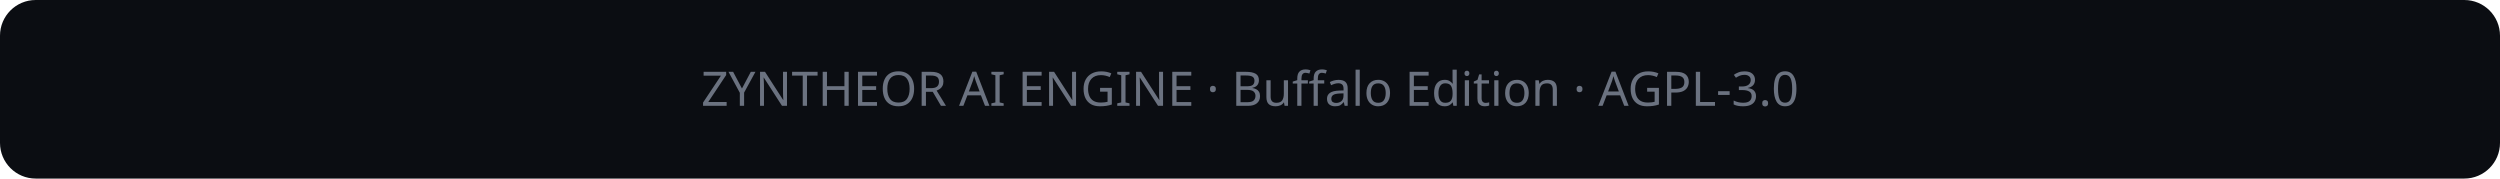
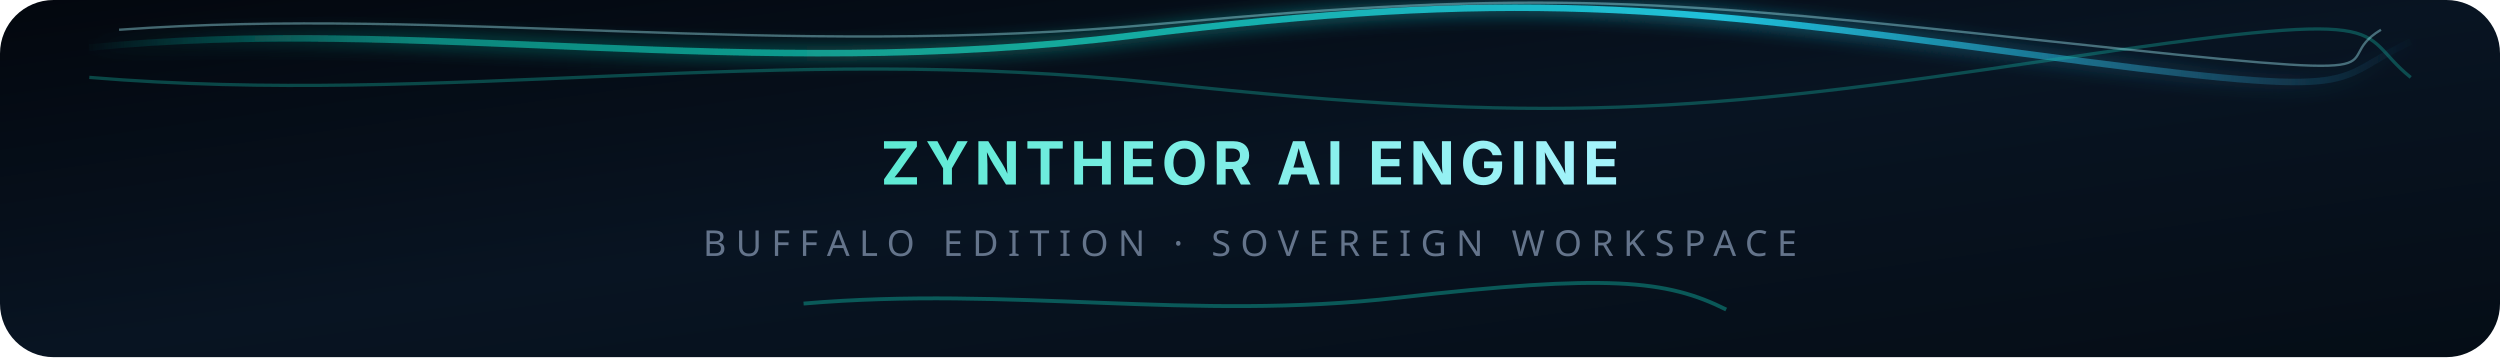
- <svg xmlns="http://www.w3.org/2000/svg" width="840" height="60" viewBox="0 0 840 60">
-   <rect width="840" height="60" rx="12" fill="#0b0d12" />
-   <text x="50%" y="50%" dominant-baseline="middle" text-anchor="middle" font-family="system-ui" font-size="16" fill="#6b7280">ZYNTHEOR AI ENGINE · Buffalo Edition · AGPL-3.0</text>
+ <svg xmlns="http://www.w3.org/2000/svg" viewBox="0 0 840 120" width="840" height="120" role="img" aria-label="ZYNTHEOR AI ENGINE · Buffalo Edition">
+   <defs>
+     <linearGradient id="fbg" x1="0%" y1="0%" x2="100%" y2="100%">
+       <stop offset="0%" stop-color="#03070E" />
+       <stop offset="50%" stop-color="#081422" />
+       <stop offset="100%" stop-color="#050D16" />
+     </linearGradient>
+     <linearGradient id="fline" x1="0%" y1="0%" x2="100%" y2="0%">
+       <stop offset="0%" stop-color="#0D9488" stop-opacity="0" />
+       <stop offset="15%" stop-color="#0D9488" />
+       <stop offset="40%" stop-color="#14B8A6" />
+       <stop offset="70%" stop-color="#22D3EE" />
+       <stop offset="100%" stop-color="#38BDF8" stop-opacity="0" />
+     </linearGradient>
+     <linearGradient id="ftitle" x1="0%" y1="0%" x2="100%" y2="0%">
+       <stop offset="0%" stop-color="#5EEAD4" />
+       <stop offset="100%" stop-color="#A5F3FC" />
+     </linearGradient>
+     <filter id="fg" x="-30%" y="-40%" width="160%" height="180%">
+       <feGaussianBlur stdDeviation="3" result="b" />
+       <feMerge>
+         <feMergeNode in="b" />
+         <feMergeNode in="SourceGraphic" />
+       </feMerge>
+     </filter>
+   </defs>
+   <rect width="840" height="120" rx="18" fill="url(#fbg)" />
+   <path d="M 30 16            C 140 5, 250 28, 380 12            S 560 2, 680 18            S 780 28, 810 14" fill="none" stroke="url(#fline)" stroke-width="2.2" opacity="0.9" filter="url(#fg)" />
+   <path d="M 30 26            C 150 36, 260 14, 390 28            S 570 38, 690 20            S 790 10, 810 26" fill="none" stroke="#14B8A6" stroke-width="1.1" opacity="0.35" />
+   <path d="M 40 10            C 150 2, 260 20, 390 8            S 560 0, 690 14            S 780 22, 800 10" fill="none" stroke="#A5F3FC" stroke-width="0.8" opacity="0.4" />
+   <text x="420" y="62" text-anchor="middle" font-family="system-ui, -apple-system, sans-serif" font-size="20" font-weight="700" letter-spacing="1.8" fill="url(#ftitle)">ZYNTHEOR AI ENGINE</text>
+   <text x="420" y="86" text-anchor="middle" font-family="system-ui,sans-serif" font-size="12" letter-spacing="3.2" fill="#64748B">BUFFALO EDITION  ·  SOVEREIGN WORKSPACE</text>
+   <path d="M 270 102 C 340 96, 400 108, 470 100 S 560 94, 580 104" fill="none" stroke="#0D9488" stroke-width="1.3" opacity="0.55" />
</svg>
